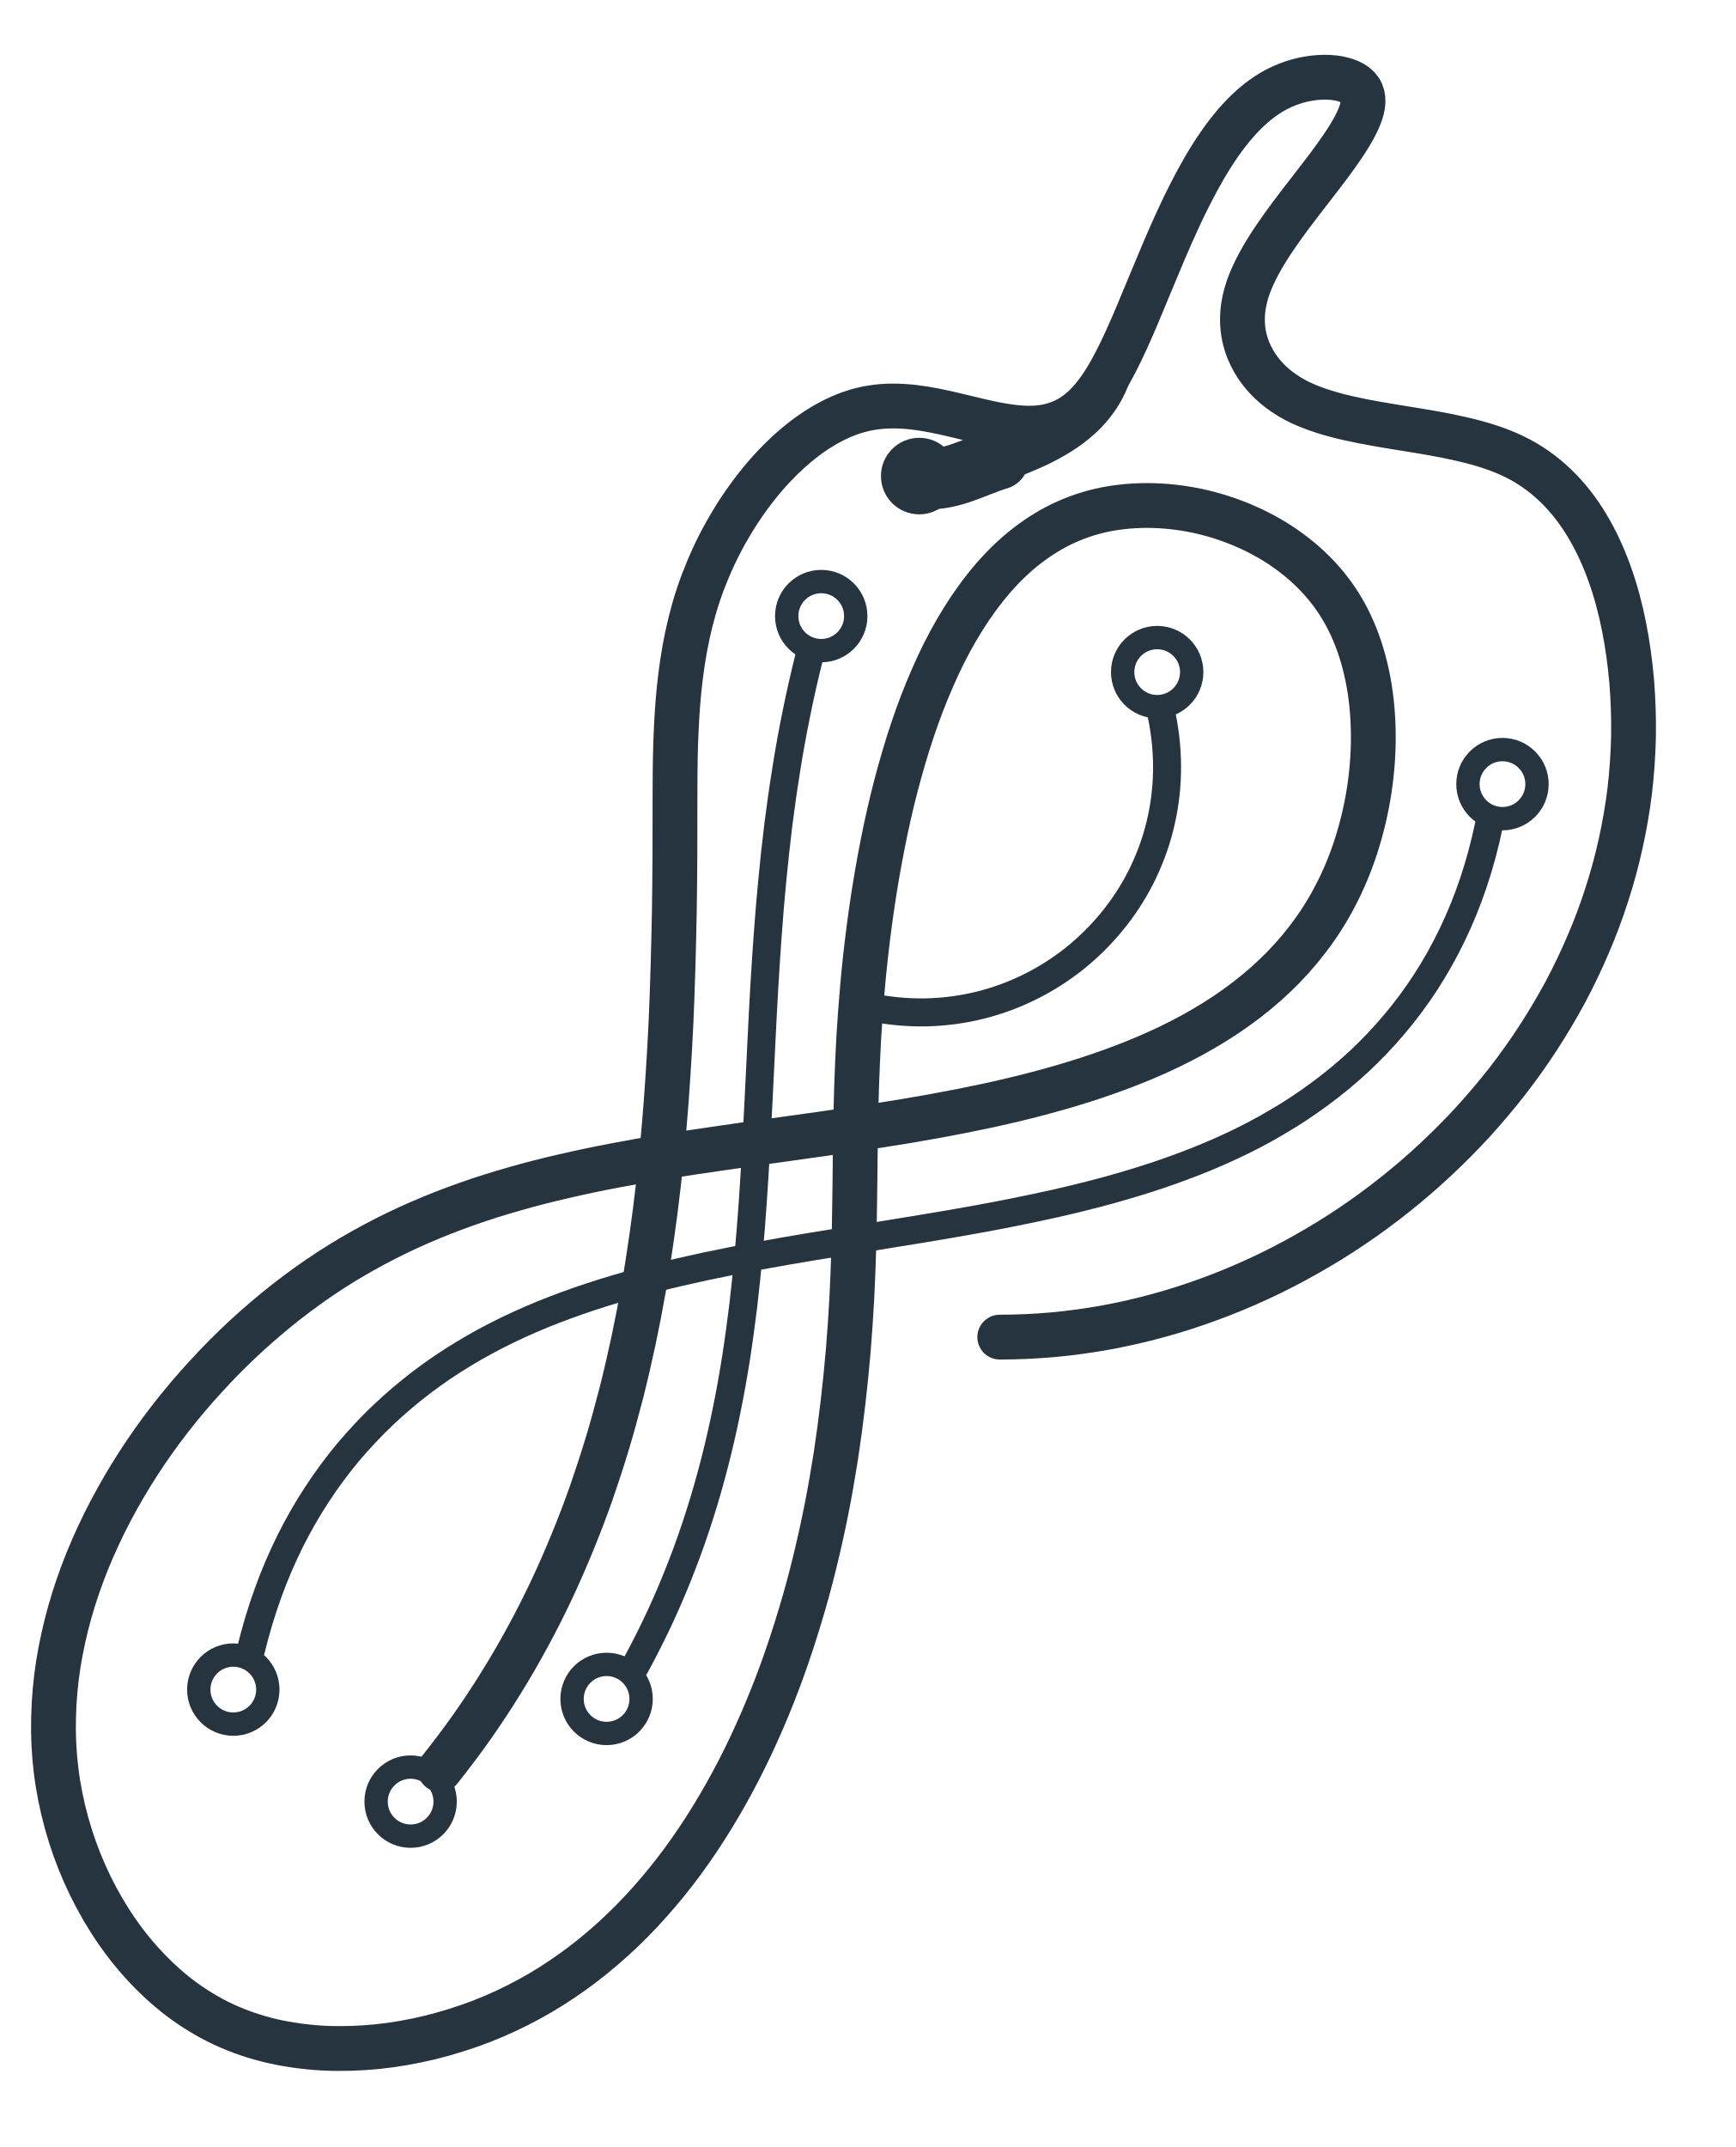
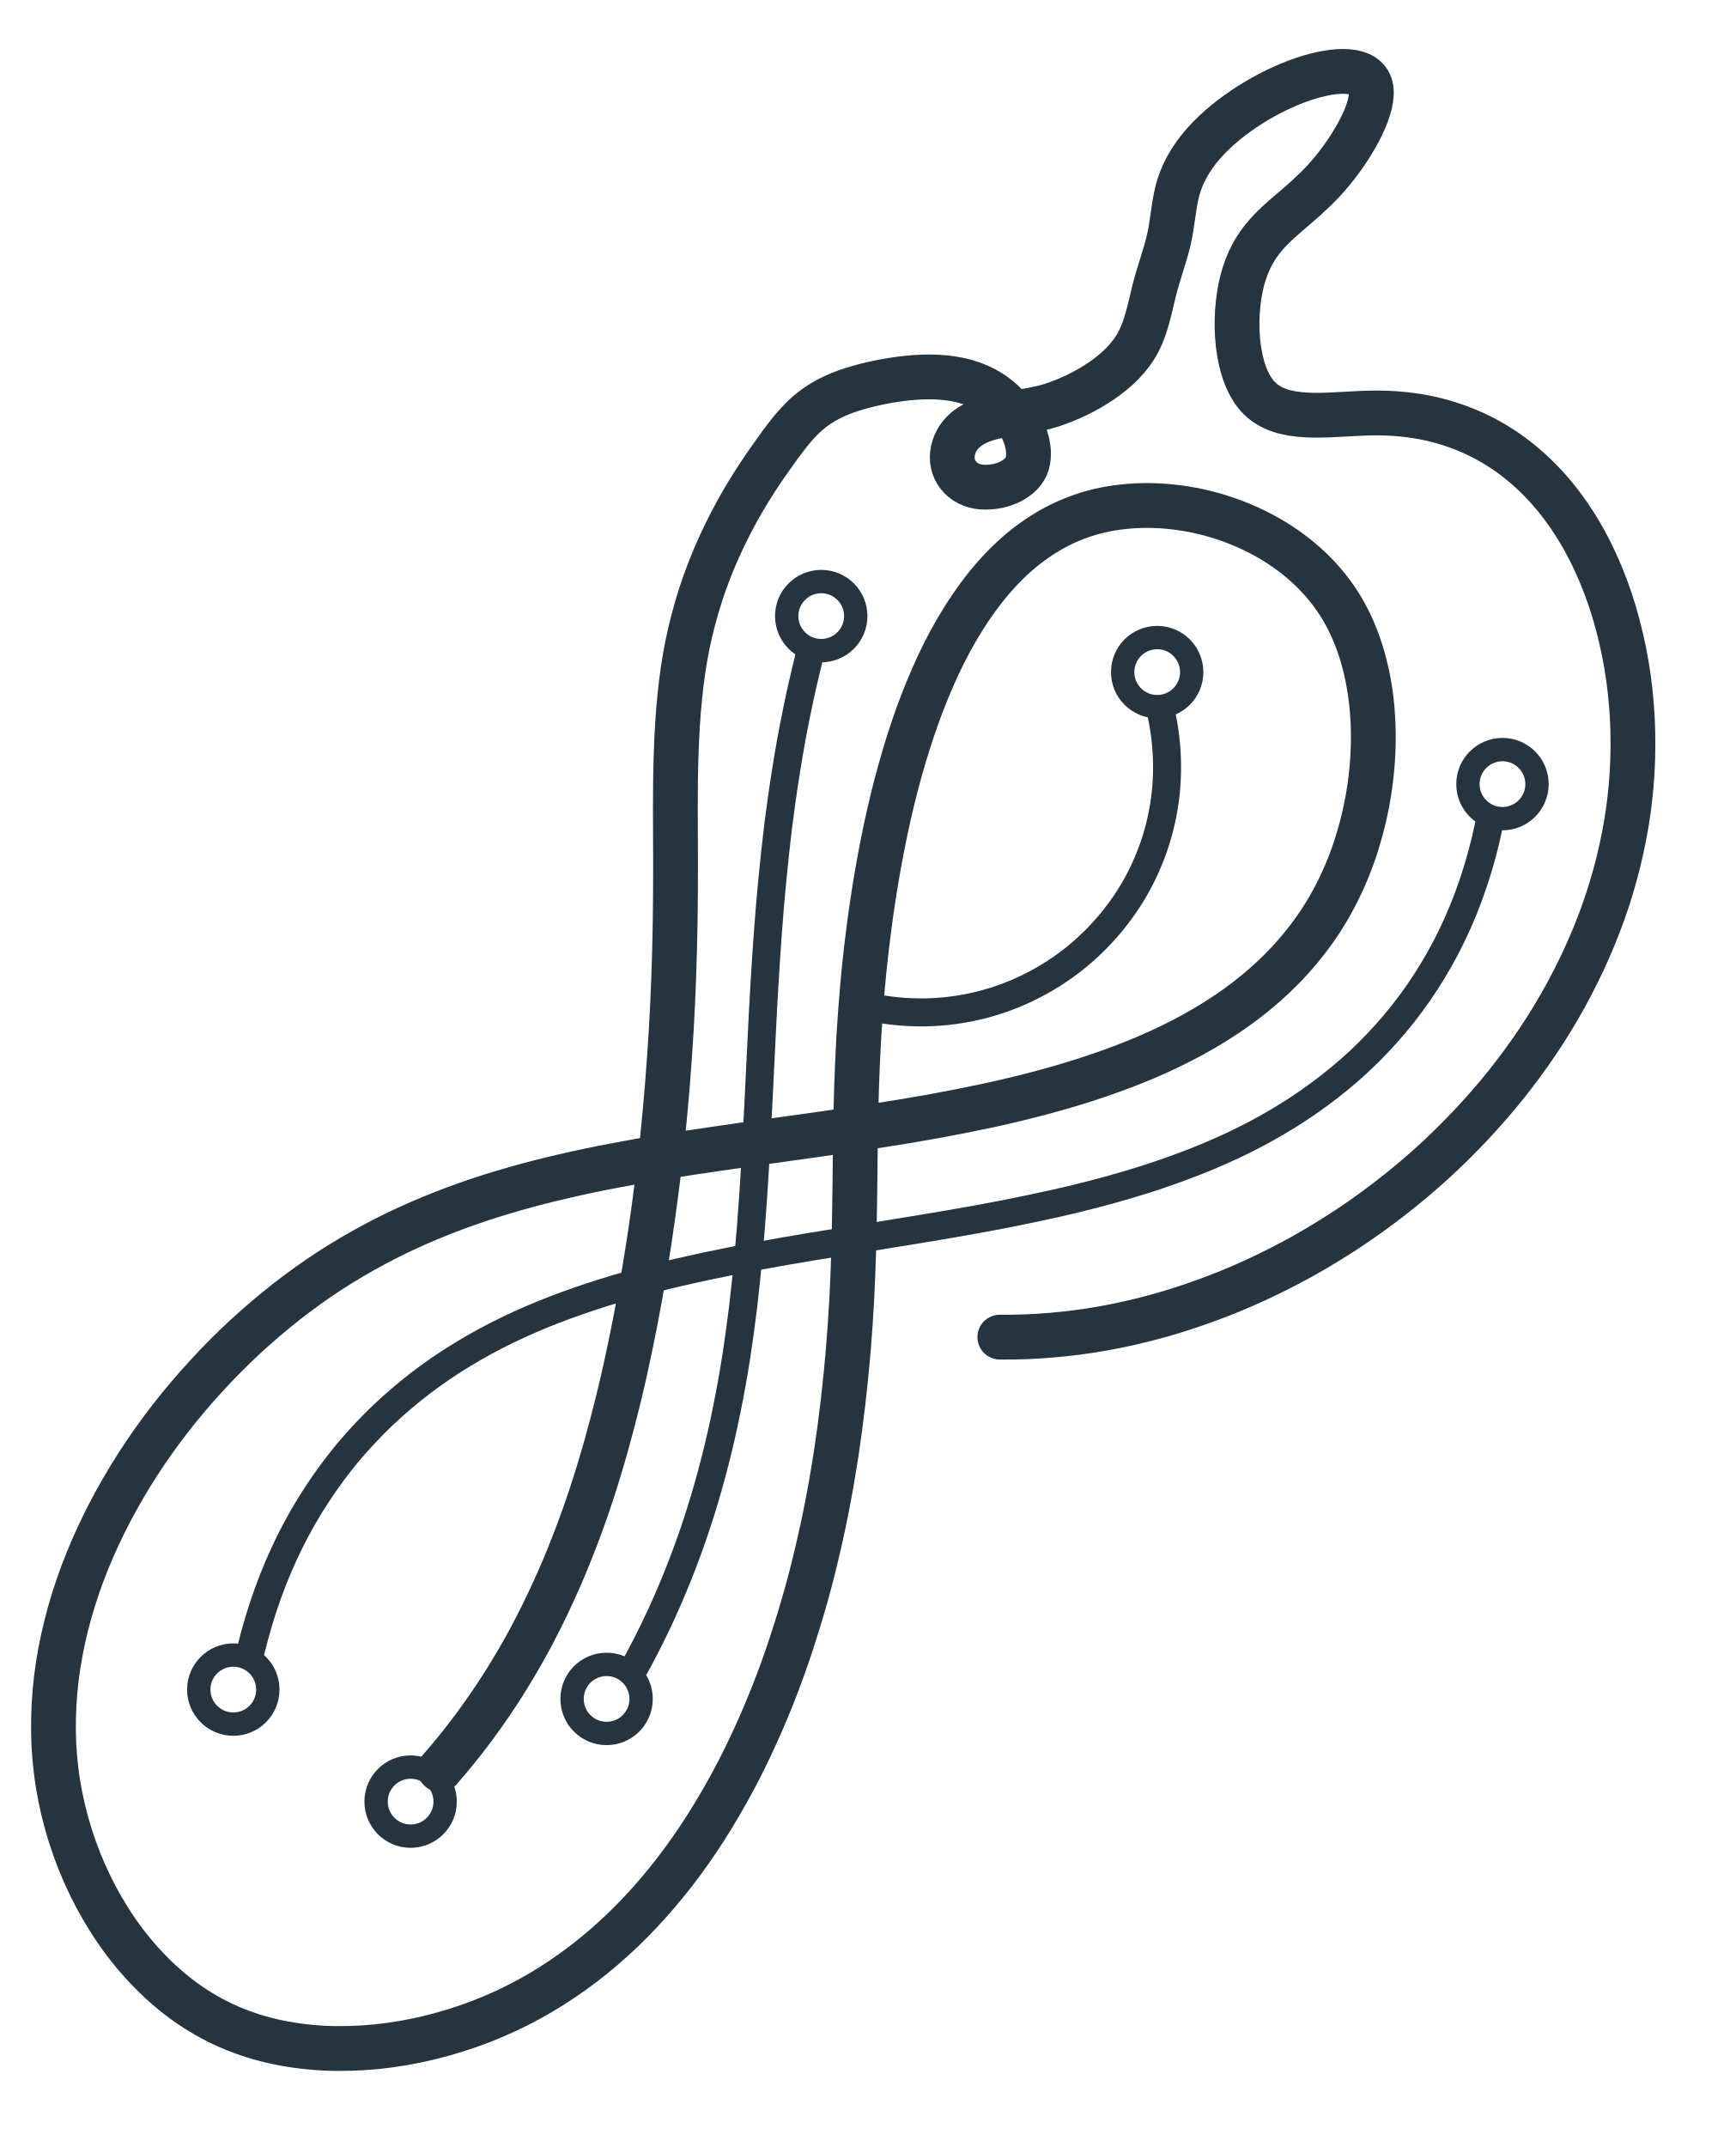
<svg xmlns="http://www.w3.org/2000/svg" viewBox="6 0 186 230" fill="none" stroke-linecap="round" stroke-linejoin="round">
  <g stroke="#26343F" stroke-width="4.8" data-spesse="1">
-     <path d="M124.6 40.6 C123.51 43.28 121.49 45.16 119.12 46.58 C116.75 48 114.02 48.96 111.5 49.8" />
-     <path d="M53.14 189.56 C54.35 188.04 55.51 186.5 56.62 184.93 C57.72 183.36 58.77 181.77 59.76 180.16 C60.76 178.55 61.7 176.92 62.59 175.27 C63.49 173.62 64.33 171.95 65.13 170.26 C65.92 168.57 66.67 166.86 67.37 165.14 C68.08 163.42 68.74 161.67 69.36 159.92 C69.97 158.16 70.55 156.39 71.09 154.6 C71.63 152.81 72.12 151 72.59 149.19 C73.05 147.37 73.47 145.54 73.87 143.69 C74.26 141.85 74.62 139.99 74.95 138.12 C75.28 136.25 75.57 134.37 75.84 132.48 C76.11 130.59 76.35 128.69 76.57 126.78 C76.79 124.87 76.98 122.95 77.14 121.02 C77.31 119.1 77.46 117.16 77.58 115.22 C77.71 113.27 77.82 111.32 77.91 109.37 C77.99 107.41 78.07 105.45 78.12 103.48 C78.18 101.51 78.22 99.54 78.26 97.57 C78.29 95.59 78.31 93.61 78.32 91.63 C78.33 89.65 78.33 87.67 78.33 85.68 C78.33 83.7 78.34 81.71 78.4 79.74 C78.47 77.77 78.57 75.8 78.77 73.85 C78.97 71.9 79.25 69.97 79.66 68.06 C80.07 66.15 80.6 64.26 81.3 62.4 C82 60.55 82.84 58.73 83.81 57 C84.78 55.28 85.87 53.64 87.06 52.13 C88.24 50.63 89.52 49.27 90.86 48.09 C92.2 46.91 93.6 45.92 95.04 45.17 C96.48 44.41 97.95 43.9 99.43 43.67 C100.9 43.43 102.39 43.46 103.86 43.62 C105.34 43.79 106.8 44.1 108.24 44.44 C109.68 44.78 111.09 45.14 112.45 45.42 C113.82 45.69 115.14 45.88 116.4 45.87 C117.66 45.86 118.86 45.63 119.97 45.12 C121.09 44.61 122.1 43.81 123.01 42.73 C123.93 41.66 124.75 40.33 125.54 38.8 C126.33 37.28 127.09 35.57 127.86 33.75 C128.63 31.92 129.42 29.98 130.25 28.02 C131.07 26.05 131.94 24.07 132.86 22.15 C133.79 20.24 134.77 18.39 135.84 16.7 C136.9 15.02 138.05 13.5 139.3 12.23 C140.56 10.96 141.91 9.95 143.4 9.28 C144.88 8.61 146.47 8.29 147.88 8.27 C149.29 8.26 150.52 8.56 151.27 9.14 C152.02 9.72 152.22 10.59 151.94 11.69 C151.65 12.79 150.93 14.11 149.94 15.58 C148.96 17.05 147.71 18.66 146.4 20.35 C145.1 22.03 143.73 23.79 142.54 25.56 C141.35 27.33 140.33 29.12 139.73 30.85 C139.13 32.59 138.99 34.28 139.28 35.85 C139.58 37.42 140.29 38.86 141.33 40.1 C142.36 41.33 143.71 42.34 145.28 43.1 C146.86 43.85 148.65 44.39 150.56 44.82 C152.47 45.25 154.5 45.58 156.54 45.91 C158.58 46.24 160.64 46.57 162.6 47.03 C164.57 47.48 166.46 48.05 168.15 48.86 C169.84 49.66 171.33 50.72 172.64 51.97 C173.95 53.22 175.08 54.66 176.04 56.26 C177 57.85 177.8 59.58 178.46 61.41 C179.12 63.23 179.63 65.15 180.02 67.1 C180.41 69.06 180.68 71.05 180.85 73.02 C181.01 75 181.07 76.96 181.04 78.91 C181 80.85 180.86 82.78 180.64 84.69 C180.41 86.59 180.08 88.48 179.67 90.34 C179.26 92.2 178.77 94.03 178.18 95.83 C177.6 97.64 176.94 99.41 176.19 101.15 C175.45 102.89 174.63 104.6 173.74 106.27 C172.84 107.94 171.87 109.57 170.84 111.16 C169.81 112.75 168.7 114.3 167.54 115.8 C166.37 117.3 165.14 118.75 163.86 120.16 C162.57 121.56 161.23 122.92 159.83 124.22 C158.44 125.52 156.99 126.77 155.49 127.96 C154 129.15 152.46 130.28 150.87 131.35 C149.29 132.42 147.66 133.42 145.99 134.36 C144.33 135.3 142.63 136.18 140.89 136.98 C139.16 137.78 137.39 138.52 135.6 139.17 C133.81 139.83 131.99 140.42 130.15 140.92 C128.31 141.43 126.44 141.85 124.56 142.2 C122.68 142.54 120.79 142.8 118.88 142.98 C116.97 143.15 115.05 143.24 113.13 143.24" />
+     <path d="M53.13 189.56 C54.41 188.1 55.61 186.61 56.75 185.08 C57.88 183.55 58.95 182 59.96 180.41 C60.96 178.82 61.91 177.21 62.79 175.57 C63.67 173.93 64.5 172.26 65.27 170.57 C66.05 168.88 66.77 167.17 67.44 165.44 C68.12 163.72 68.74 161.97 69.33 160.2 C69.91 158.44 70.45 156.66 70.96 154.86 C71.46 153.07 71.93 151.27 72.37 149.45 C72.81 147.64 73.21 145.81 73.59 143.98 C73.97 142.15 74.32 140.31 74.65 138.47 C74.98 136.63 75.28 134.79 75.57 132.94 C75.85 131.09 76.11 129.23 76.35 127.36 C76.59 125.5 76.81 123.62 77.01 121.74 C77.2 119.86 77.38 117.97 77.53 116.06 C77.68 114.16 77.81 112.25 77.93 110.32 C78.04 108.4 78.13 106.46 78.2 104.51 C78.27 102.56 78.32 100.59 78.35 98.61 C78.38 96.63 78.39 94.64 78.39 92.63 C78.38 90.62 78.37 88.6 78.37 86.58 C78.37 84.56 78.39 82.55 78.46 80.56 C78.53 78.58 78.64 76.61 78.84 74.69 C79.03 72.76 79.3 70.88 79.67 69.05 C80.05 67.22 80.52 65.44 81.08 63.7 C81.65 61.96 82.31 60.25 83.07 58.58 C83.83 56.9 84.68 55.25 85.63 53.62 C86.58 52 87.63 50.39 88.78 48.79 C89.92 47.18 91.14 45.49 92.54 44.27 C93.95 43.05 95.56 42.27 97.36 41.7 C99.16 41.14 101.17 40.72 103.26 40.5 C105.34 40.29 107.47 40.32 109.41 40.85 C111.36 41.38 113.14 42.45 114.45 44.15 C115.76 45.84 116.54 48 116.08 49.64 C115.61 51.28 113.38 52.32 111.23 52.18 C109.08 52.03 107.66 50.27 108.13 48.22 C108.6 46.17 110.41 45.14 112.5 44.66 C114.6 44.18 116.85 44 118.68 43.41 C120.51 42.81 122.31 41.96 123.98 40.83 C125.65 39.7 127.11 38.3 128 36.6 C128.88 34.89 129.23 32.91 129.7 31.05 C130.17 29.2 130.81 27.51 131.23 25.77 C131.64 24.03 131.72 22.21 132.17 20.43 C132.62 18.66 133.59 16.94 134.97 15.37 C136.35 13.81 138.1 12.4 139.97 11.22 C141.83 10.04 143.8 9.1 145.63 8.48 C147.47 7.86 149.16 7.56 150.45 7.67 C151.74 7.77 152.63 8.29 152.88 9.29 C153.12 10.3 152.73 11.78 151.95 13.4 C151.17 15.03 150.02 16.78 148.74 18.34 C147.46 19.89 146.08 21.13 144.77 22.25 C143.46 23.36 142.22 24.4 141.19 25.72 C140.17 27.04 139.37 28.68 138.93 30.84 C138.5 32.99 138.42 35.52 138.8 37.77 C139.18 40.03 140.02 41.99 141.41 43.06 C142.79 44.14 144.68 44.45 146.76 44.48 C148.83 44.51 151.09 44.26 153.23 44.24 C155.37 44.22 157.37 44.43 159.25 44.84 C161.12 45.26 162.87 45.88 164.49 46.67 C166.12 47.47 167.61 48.44 168.98 49.56 C170.35 50.68 171.6 51.95 172.73 53.34 C173.86 54.74 174.87 56.25 175.76 57.85 C176.65 59.46 177.42 61.15 178.08 62.92 C178.74 64.68 179.28 66.51 179.71 68.37 C180.15 70.24 180.47 72.14 180.68 74.06 C180.89 75.97 180.99 77.89 180.98 79.79 C180.98 81.7 180.87 83.59 180.66 85.46 C180.45 87.33 180.14 89.18 179.73 91.01 C179.33 92.84 178.83 94.64 178.25 96.42 C177.66 98.2 176.99 99.95 176.23 101.67 C175.48 103.39 174.64 105.07 173.73 106.73 C172.82 108.38 171.84 109.99 170.78 111.57 C169.72 113.14 168.6 114.67 167.41 116.16 C166.22 117.65 164.96 119.09 163.65 120.49 C162.34 121.88 160.98 123.23 159.56 124.52 C158.14 125.81 156.67 127.05 155.15 128.23 C153.63 129.41 152.07 130.54 150.47 131.6 C148.87 132.66 147.23 133.65 145.56 134.59 C143.88 135.52 142.18 136.38 140.44 137.18 C138.71 137.97 136.95 138.7 135.16 139.34 C133.38 139.99 131.58 140.57 129.76 141.06 C127.94 141.55 126.1 141.97 124.26 142.3 C122.42 142.63 120.56 142.87 118.71 143.03 C116.85 143.19 114.99 143.26 113.14 143.24" />
    <path d="M98.21 108.37 C98.35 106.49 98.52 104.54 98.74 102.55 C98.96 100.56 99.22 98.53 99.53 96.48 C99.84 94.43 100.2 92.36 100.61 90.3 C101.02 88.24 101.48 86.19 102.01 84.16 C102.54 82.14 103.12 80.15 103.77 78.22 C104.42 76.28 105.14 74.4 105.93 72.6 C106.71 70.8 107.57 69.08 108.51 67.47 C109.45 65.86 110.46 64.35 111.56 62.97 C112.65 61.59 113.83 60.34 115.1 59.24 C116.37 58.15 117.73 57.21 119.18 56.44 C120.63 55.68 122.18 55.1 123.82 54.71 C125.47 54.33 127.2 54.15 128.97 54.15 C130.74 54.16 132.54 54.35 134.32 54.73 C136.1 55.11 137.86 55.68 139.54 56.42 C141.22 57.16 142.82 58.07 144.28 59.16 C145.75 60.24 147.08 61.5 148.22 62.91 C149.37 64.33 150.31 65.91 151.04 67.63 C151.77 69.34 152.3 71.18 152.65 73.09 C153 75.01 153.16 76.99 153.16 78.99 C153.16 80.99 152.99 83.01 152.67 84.99 C152.35 86.97 151.87 88.91 151.27 90.77 C150.66 92.62 149.92 94.38 149.06 96.01 C148.21 97.65 147.23 99.17 146.14 100.59 C145.06 102.01 143.87 103.33 142.58 104.55 C141.3 105.77 139.92 106.9 138.46 107.94 C137 108.99 135.46 109.94 133.85 110.83 C132.24 111.71 130.56 112.52 128.83 113.26 C127.09 114 125.3 114.67 123.47 115.29 C121.64 115.91 119.76 116.47 117.86 116.98 C115.95 117.5 114.02 117.96 112.06 118.39 C110.11 118.81 108.14 119.2 106.16 119.56 C104.19 119.92 102.21 120.25 100.24 120.55 C98.26 120.86 96.3 121.15 94.36 121.43 C92.41 121.71 90.48 121.98 88.57 122.24 C86.65 122.51 84.76 122.77 82.88 123.05 C80.99 123.32 79.13 123.6 77.29 123.9 C75.44 124.2 73.61 124.52 71.8 124.87 C69.99 125.21 68.2 125.59 66.43 126 C64.65 126.41 62.9 126.85 61.17 127.35 C59.43 127.84 57.72 128.38 56.02 128.98 C54.33 129.58 52.65 130.23 51 130.95 C49.35 131.67 47.71 132.45 46.1 133.32 C44.49 134.18 42.9 135.11 41.33 136.13 C39.76 137.15 38.22 138.26 36.7 139.44 C35.19 140.63 33.71 141.89 32.27 143.21 C30.84 144.54 29.44 145.94 28.11 147.4 C26.77 148.85 25.48 150.37 24.26 151.94 C23.04 153.51 21.89 155.13 20.81 156.8 C19.74 158.46 18.74 160.17 17.82 161.92 C16.91 163.66 16.08 165.44 15.35 167.24 C14.62 169.05 13.99 170.88 13.47 172.73 C12.95 174.58 12.54 176.45 12.24 178.33 C11.95 180.21 11.78 182.1 11.74 183.99 C11.69 185.88 11.78 187.77 12.01 189.66 C12.24 191.55 12.62 193.43 13.13 195.28 C13.64 197.13 14.29 198.95 15.07 200.71 C15.85 202.47 16.76 204.17 17.78 205.77 C18.81 207.38 19.95 208.89 21.21 210.28 C22.46 211.66 23.82 212.93 25.28 214.04 C26.75 215.15 28.31 216.1 29.96 216.87 C31.61 217.64 33.36 218.23 35.16 218.65 C36.96 219.06 38.82 219.31 40.7 219.41 C42.59 219.5 44.51 219.44 46.42 219.25 C48.33 219.05 50.23 218.72 52.11 218.26 C53.98 217.8 55.82 217.22 57.59 216.54 C59.36 215.85 61.06 215.06 62.69 214.17 C64.33 213.28 65.89 212.29 67.39 211.21 C68.89 210.14 70.32 208.97 71.69 207.73 C73.06 206.49 74.37 205.16 75.61 203.77 C76.85 202.38 78.04 200.92 79.16 199.39 C80.28 197.87 81.34 196.29 82.34 194.65 C83.34 193.02 84.29 191.33 85.18 189.6 C86.07 187.88 86.9 186.1 87.68 184.3 C88.46 182.5 89.19 180.66 89.86 178.8 C90.53 176.94 91.15 175.05 91.72 173.15 C92.3 171.25 92.82 169.34 93.29 167.41 C93.76 165.49 94.19 163.57 94.57 161.64 C94.95 159.72 95.28 157.8 95.58 155.89 C95.87 153.98 96.12 152.09 96.34 150.21 C96.56 148.33 96.74 146.47 96.9 144.63 C97.05 142.8 97.17 140.99 97.27 139.22 C97.36 137.44 97.43 135.71 97.48 134.01 C97.53 132.3 97.56 130.63 97.58 128.98 C97.61 127.32 97.62 125.67 97.64 124.01 C97.66 122.36 97.68 120.69 97.72 119 C97.76 117.31 97.81 115.59 97.89 113.83 C97.96 112.06 98.07 110.25 98.21 108.37 Z" />
  </g>
-   <g stroke="#26343F" stroke-width="6.5" data-linguetta="1">
-     <path d="M113 49.2 C111.64 49.61 110.25 50.25 108.84 50.72 C107.42 51.18 105.98 51.48 104.5 51.2" />
-   </g>
-   <circle cx="104.5" cy="51.0" r="4.1" fill="#26343F" data-bulbo="1" />
  <g stroke="#26343F" stroke-width="3.0" data-piste="1">
    <path d="M92.69 70.46 C92.19 72.48 91.73 74.49 91.33 76.49 C90.92 78.49 90.56 80.48 90.25 82.46 C89.93 84.44 89.65 86.42 89.4 88.39 C89.16 90.36 88.95 92.31 88.76 94.27 C88.57 96.22 88.41 98.17 88.27 100.1 C88.13 102.04 88 103.97 87.89 105.9 C87.78 107.82 87.68 109.74 87.59 111.65 C87.49 113.57 87.4 115.47 87.31 117.37 C87.21 119.27 87.12 121.17 87.02 123.06 C86.91 124.94 86.8 126.83 86.67 128.71 C86.54 130.59 86.39 132.46 86.22 134.33 C86.05 136.2 85.86 138.06 85.64 139.92 C85.41 141.78 85.16 143.64 84.87 145.49 C84.58 147.34 84.25 149.19 83.87 151.04 C83.5 152.88 83.08 154.72 82.61 156.56 C82.14 158.4 81.62 160.24 81.04 162.07 C80.46 163.9 79.83 165.73 79.12 167.56 C78.42 169.39 77.65 171.21 76.81 173.04 C75.97 174.86 75.05 176.68 74.06 178.5" />
    <path d="M165.55 88.39 C165.1 90.55 164.54 92.61 163.88 94.57 C163.22 96.53 162.46 98.4 161.6 100.17 C160.75 101.94 159.8 103.62 158.77 105.21 C157.74 106.8 156.62 108.3 155.43 109.71 C154.24 111.13 152.97 112.45 151.64 113.7 C150.3 114.94 148.9 116.1 147.43 117.18 C145.97 118.26 144.45 119.27 142.87 120.19 C141.3 121.12 139.68 121.97 138.01 122.75 C136.34 123.53 134.62 124.25 132.87 124.9 C131.12 125.56 129.34 126.16 127.52 126.71 C125.7 127.26 123.86 127.77 121.99 128.23 C120.12 128.7 118.22 129.12 116.31 129.52 C114.41 129.92 112.48 130.29 110.55 130.64 C108.61 130.99 106.67 131.32 104.73 131.64 C102.78 131.96 100.83 132.27 98.89 132.59 C96.94 132.9 95 133.21 93.07 133.53 C91.13 133.85 89.2 134.19 87.29 134.54 C85.38 134.89 83.48 135.26 81.6 135.66 C79.73 136.06 77.87 136.49 76.03 136.96 C74.2 137.43 72.39 137.93 70.62 138.49 C68.84 139.05 67.1 139.65 65.39 140.31 C63.68 140.97 62.01 141.69 60.38 142.48 C58.75 143.27 57.17 144.12 55.63 145.06 C54.09 145.99 52.6 147 51.17 148.09 C49.74 149.18 48.36 150.35 47.04 151.6 C45.73 152.85 44.48 154.18 43.29 155.59 C42.11 157.01 41 158.51 39.96 160.1 C38.92 161.68 37.96 163.36 37.08 165.12 C36.21 166.88 35.41 168.73 34.71 170.68 C34.01 172.62 33.4 174.65 32.88 176.78" />
    <path d="M130.48 76.62 C130.92 78.73 131.1 80.79 131.05 82.81 C131.01 84.82 130.73 86.77 130.25 88.65 C129.78 90.52 129.09 92.31 128.24 94 C127.38 95.69 126.34 97.27 125.15 98.72 C123.96 100.17 122.62 101.5 121.16 102.67 C119.69 103.84 118.1 104.86 116.4 105.7 C114.71 106.55 112.91 107.21 111.04 107.68 C109.17 108.14 107.23 108.41 105.23 108.45 C103.24 108.49 101.19 108.3 99.12 107.87" />
  </g>
  <g stroke="#26343F" stroke-width="2.5" data-nodi="1">
    <circle cx="94" cy="66" r="3.7" />
    <circle cx="130" cy="72" r="3.7" />
    <circle cx="167" cy="84" r="3.7" />
    <circle cx="31" cy="181" r="3.7" />
    <circle cx="50" cy="193" r="3.7" />
    <circle cx="71" cy="182" r="3.7" />
  </g>
</svg>
